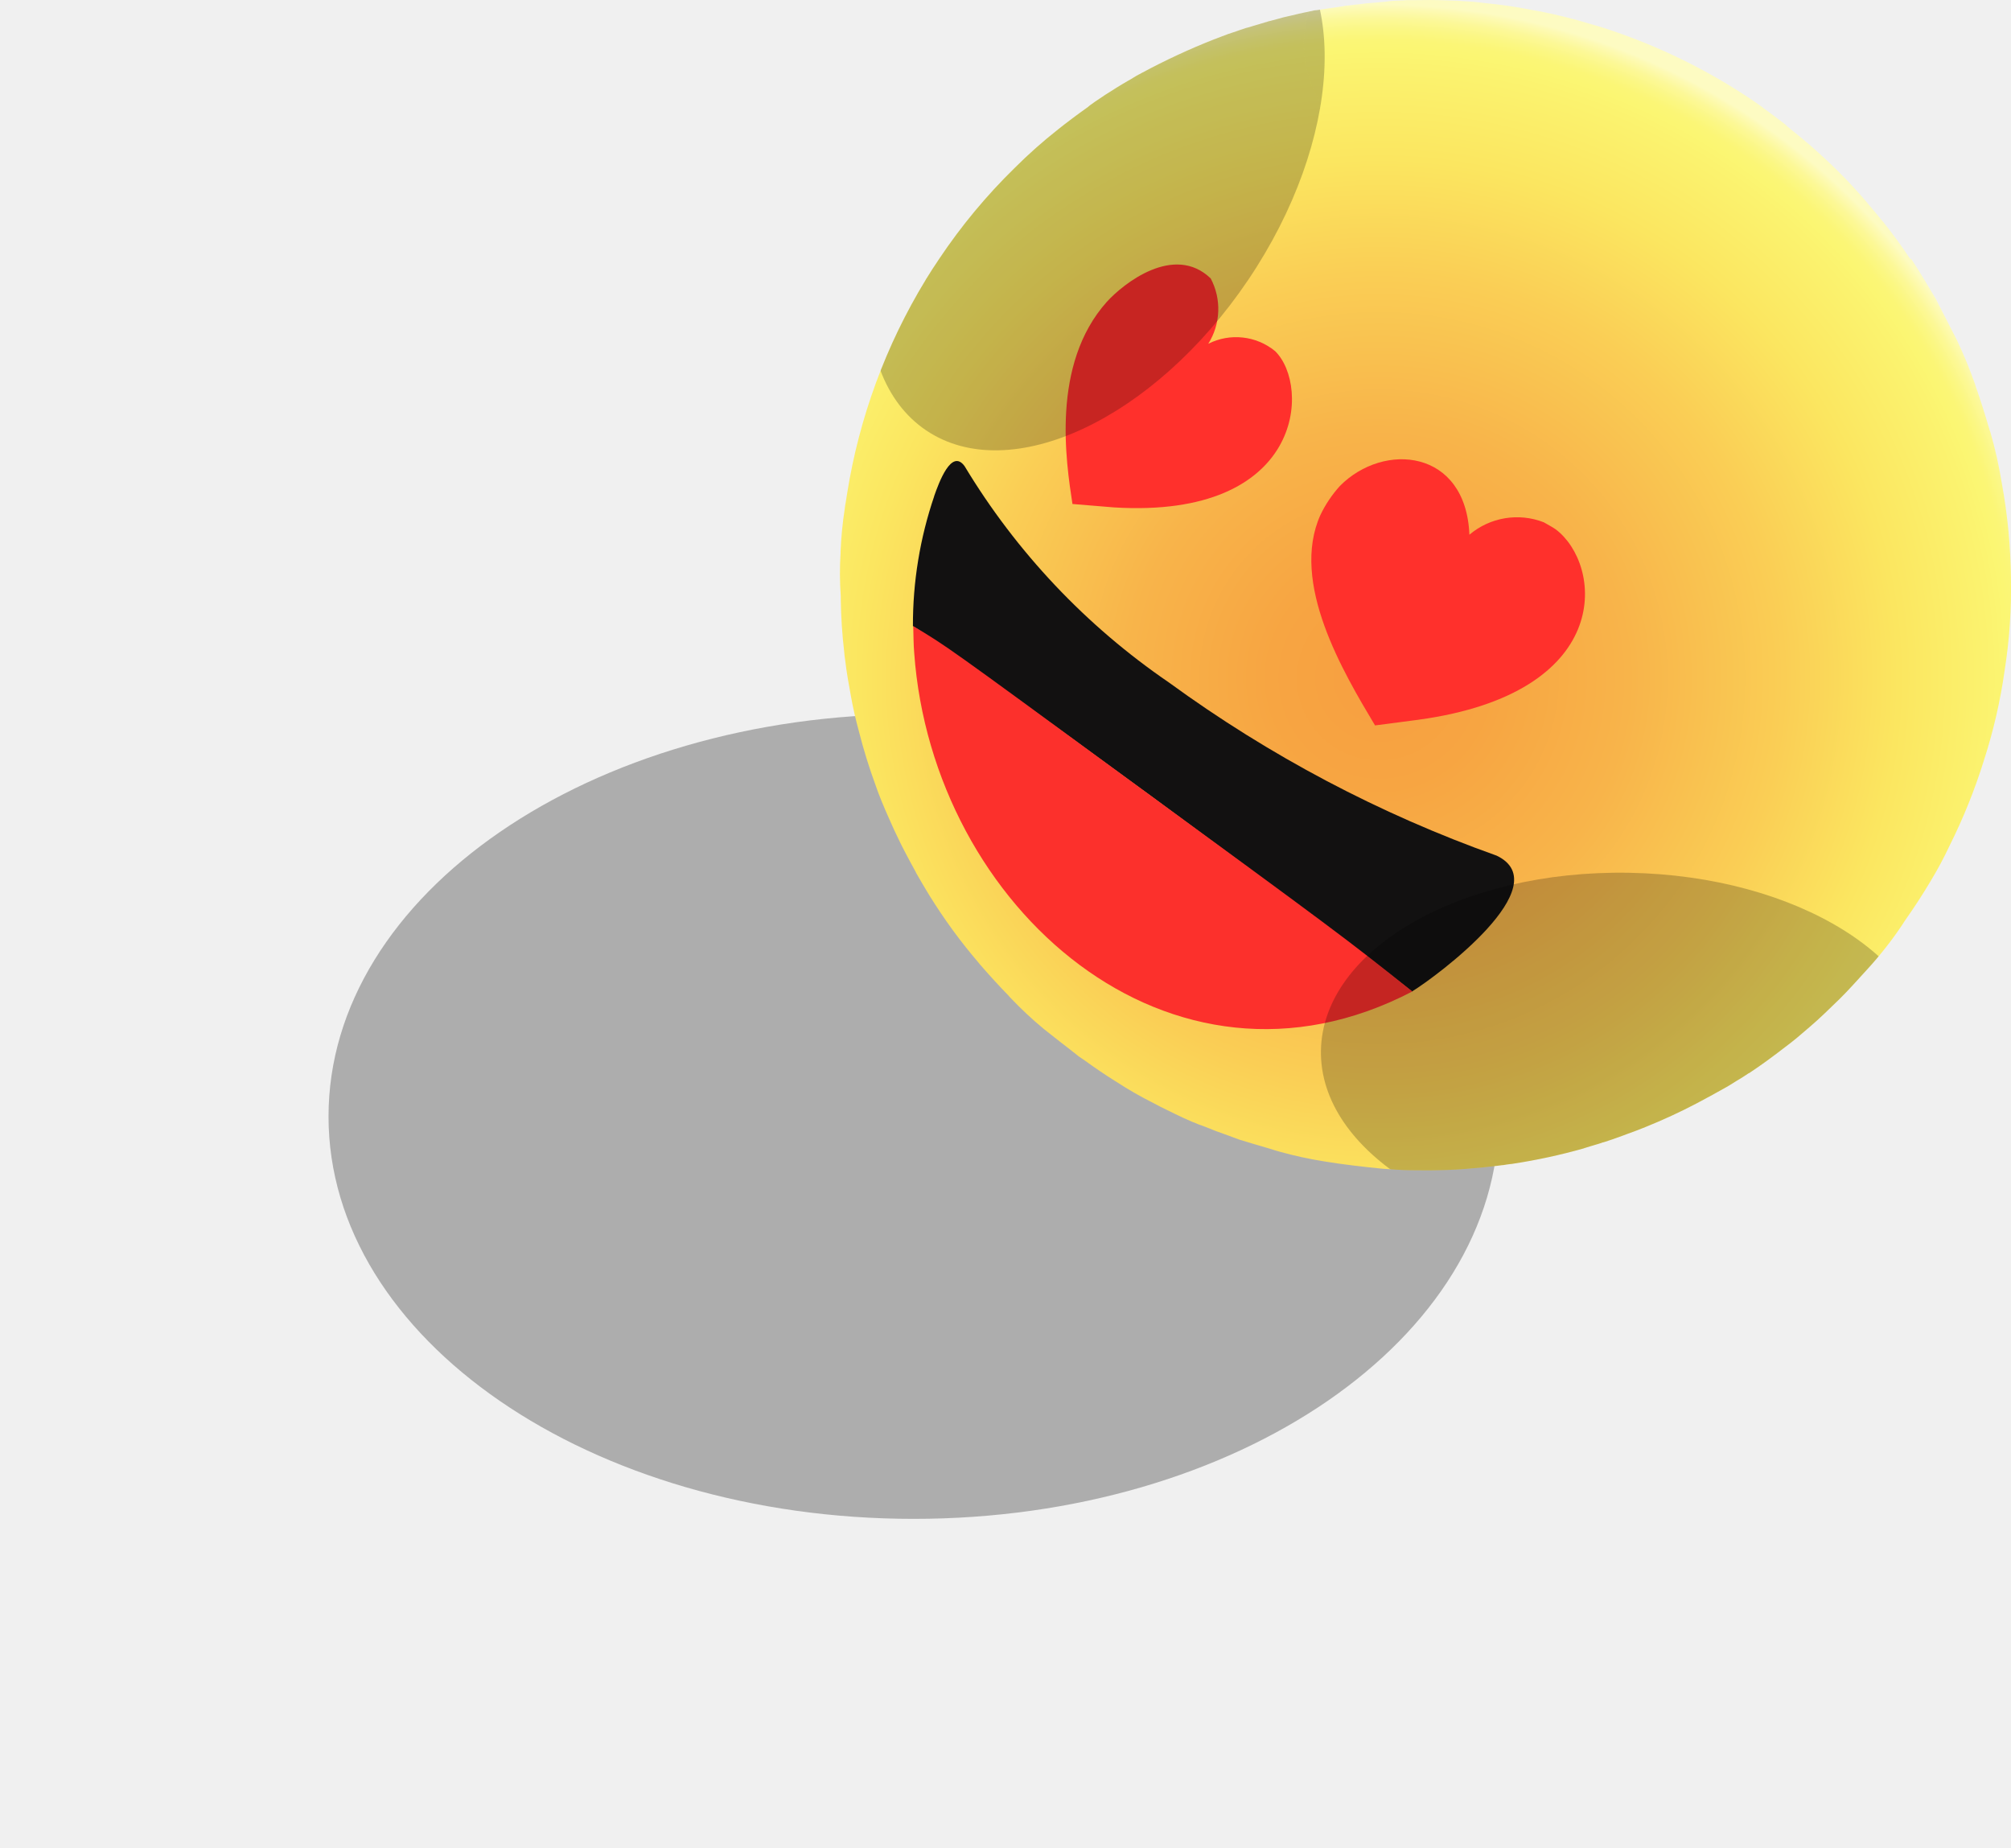
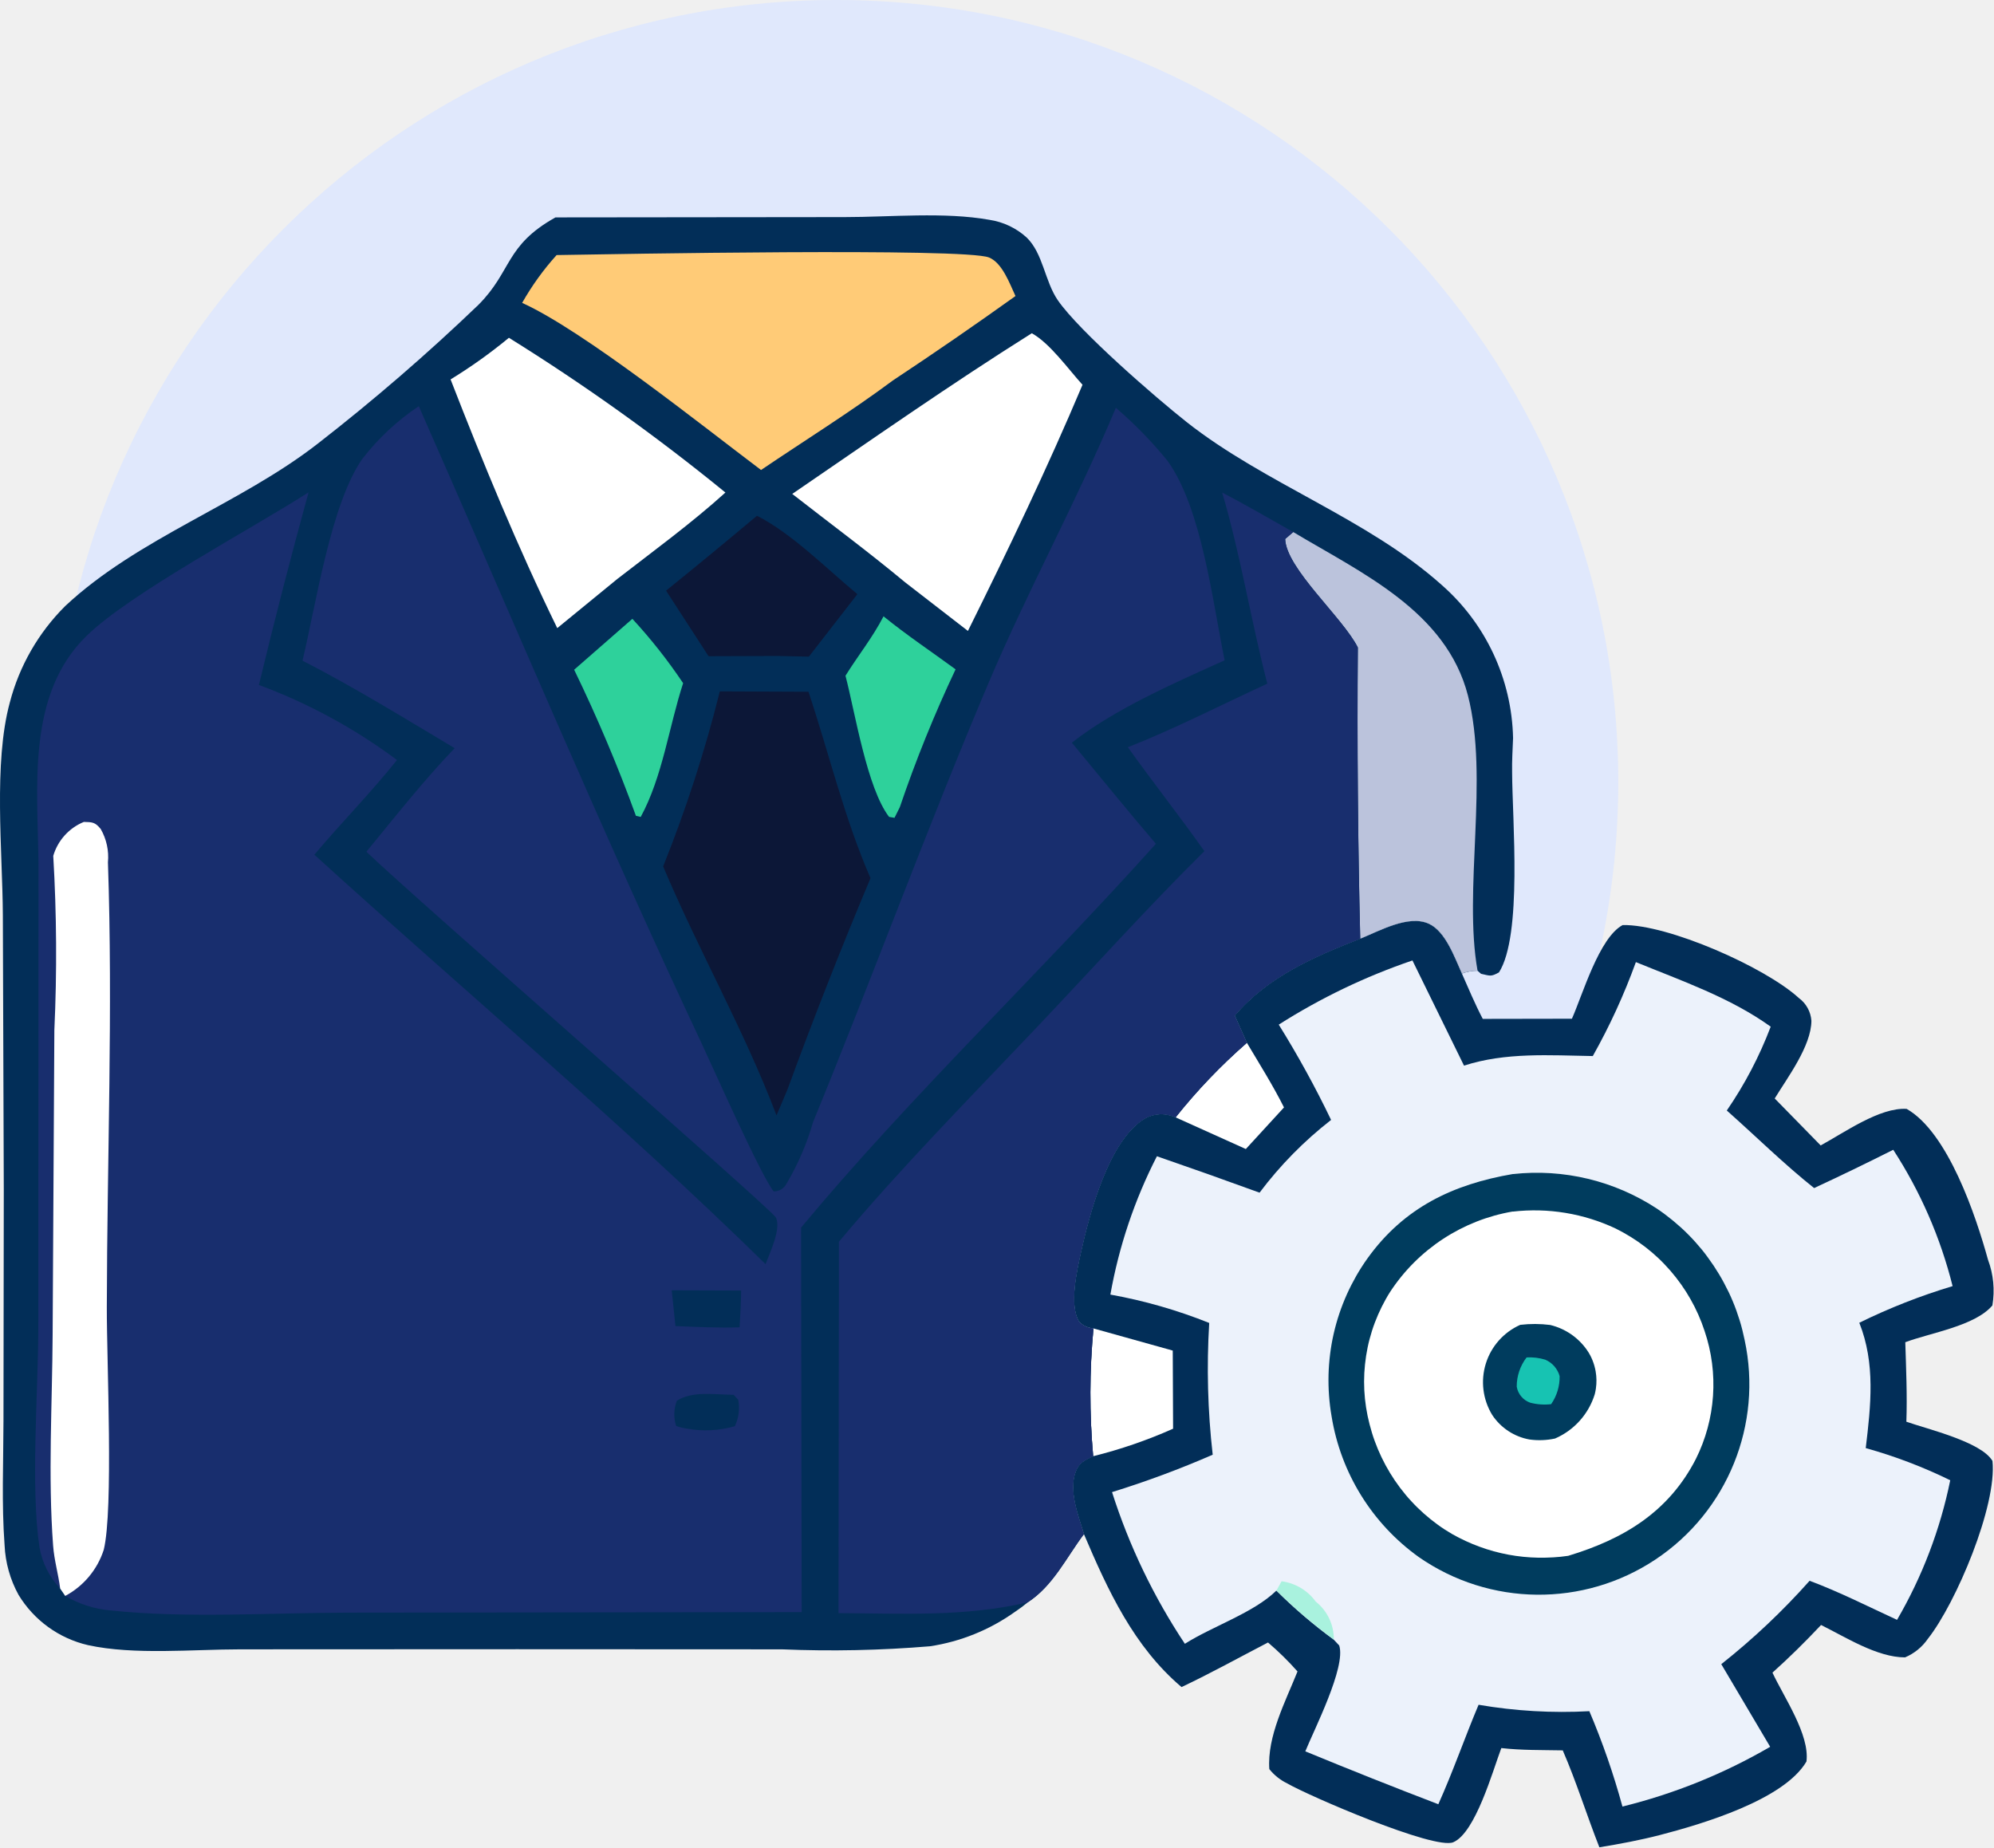
- <svg xmlns="http://www.w3.org/2000/svg" xmlns:xlink="http://www.w3.org/1999/xlink" width="82.478" height="75.758" viewBox="0 0 82.478 75.758">
+ <svg xmlns="http://www.w3.org/2000/svg" width="130.151" height="120.579" viewBox="0 0 130.151 120.579">
  <defs>
-     <radialGradient id="radial-gradient" cx="0.471" cy="0.58" r="0.575" gradientTransform="matrix(-0.999, -0.004, -0.004, 1, 0.933, 0.001)" gradientUnits="objectBoundingBox">
-       <stop offset="0" stop-color="#f79f40" />
-       <stop offset="0.163" stop-color="#f7a542" />
-       <stop offset="0.371" stop-color="#f8b44a" />
-       <stop offset="0.601" stop-color="#face55" />
-       <stop offset="0.771" stop-color="#fbe660" />
-       <stop offset="0.91" stop-color="#fbf36f" />
-       <stop offset="0.932" stop-color="#fbf672" />
-       <stop offset="0.947" stop-color="#fbf676" />
-       <stop offset="0.962" stop-color="#fbf783" />
-       <stop offset="0.978" stop-color="#fcf897" />
-       <stop offset="0.994" stop-color="#fdfab4" />
-       <stop offset="1" stop-color="#fdfbc2" />
-     </radialGradient>
    <clipPath id="clip-path">
-       <path id="Trazado_116496" data-name="Trazado 116496" d="M52.65,29.84v-.06c0-.11-.03-.77-.15-1.75-.01-.09-.02-.17-.03-.26-.02-.12-.04-.25-.06-.38a23.894,23.894,0,0,0-3.15-8.77c0-.01-.01-.01-.01-.02-.17-.29-.35-.57-.54-.85h0a23.353,23.353,0,0,0-3.06-3.74,20.449,20.449,0,0,0-1.77-1.6c-.39-.32-.78-.62-1.19-.91a.265.265,0,0,1-.06-.05l-.05-.04-.21-.15c-.26-.18-.55-.37-.86-.57h0c-.01-.01-.02-.01-.03-.02-.15-.09-.3-.19-.47-.28-.07-.04-.15-.09-.22-.13s-.12-.07-.19-.11a1.092,1.092,0,0,0-.15-.08,25.413,25.413,0,0,0-2.93-1.4c-.26-.11-.47-.18-.58-.23l-.18-.07-.18-.07c-.01,0-.02-.01-.03-.01l-.04-.01-.3-.1-.04-.01c-.01,0-.03-.01-.04-.01l-.2-.07a2.759,2.759,0,0,0-.27-.08l-.23-.07c-.04-.01-.09-.03-.13-.04-.01,0-.03-.01-.04-.01s-.03-.01-.05-.01a.636.636,0,0,1-.07-.02l-.26-.07-.22-.06c-.07-.02-.14-.03-.21-.05h-.01l-.13-.03-.25-.06-.18-.04a2.049,2.049,0,0,0-.24-.05c-.01,0-.03-.01-.04-.01-.06-.01-.12-.03-.18-.04l-.11-.02-.13-.03h-.02l-.04-.01c-.02,0-.05-.01-.07-.01a1.766,1.766,0,0,1-.2-.04.6.6,0,0,0-.12-.02h0a2.068,2.068,0,0,1-.22-.04l-.19-.03c-.03-.01-.07-.01-.11-.02a.985.985,0,0,0-.17-.02,1,1,0,0,0-.16-.02l-.27-.03-.25-.03c-.03,0-.05-.01-.08-.01h-.02a1.641,1.641,0,0,0-.23-.02l-.34-.03c-.08-.01-.16-.01-.23-.02-.09-.01-.17-.01-.26-.02s-.18-.01-.27-.02A.97.97,0,0,1,29.76,7h-.37c-.48-.01-.96-.01-1.45,0-.11,0-.21,0-.31.01s-.22.01-.32.02c-.07,0-.13.01-.19.01-.16.01-.31.02-.46.04-.05,0-.11.01-.16.01-.22.02-.43.04-.64.07-.1.01-.2.02-.3.04h-.01c-.02,0-.04.01-.06.01q-.24.03-.45.06c-.11.02-.23.04-.34.05-.26.04-.47.08-.61.11-.7.14-1.38.3-2.06.5-.41.11-.77.22-1.21.38a24.021,24.021,0,0,0-5.31,2.61h0c-.17.11-.33.22-.49.33a.265.265,0,0,0-.06.05c-.28.2-.56.4-.84.61a.423.423,0,0,1-.07.05l-.02.02-.02.02c-.01.01-.02.02-.03.02s-.02.01-.03.02c-.08.06-.15.12-.23.18-.15.12-.3.24-.44.36-.08.07-.16.13-.24.2-.16.14-.32.27-.46.4l-.02.02-.02.02c-.03.03-.07.06-.1.09-.75.69-1.21,1.19-1.24,1.22-.23.25-.46.51-.69.77-.16.19-.33.38-.5.59-.01.01-.02.03-.04.04l-.03.03c-.34.42-.69.89-1.08,1.46l-.01.01-.01.01c-.01.01-.01.02-.02.02-.18.26-.36.55-.54.86-.16.26-.32.52-.46.75l-.46.88c-.15.29-.29.56-.42.82a16.758,16.758,0,0,0-.76,1.82h0v.01c-.22.6-.42,1.23-.6,1.84l-.01.02a.037.037,0,0,1-.01.03,17.968,17.968,0,0,0-.5,2.13,23.506,23.506,0,0,0-.17,7.66,22.794,22.794,0,0,0,.82,3.68,23.944,23.944,0,0,0,1.38,3.51,15.311,15.311,0,0,0,.75,1.42c.32.56.68,1.11,1.06,1.66.04.07.09.13.13.2a16,16,0,0,0,1.39,1.8c.34.37.78.88,1.14,1.24s.83.82,1.22,1.15h0c.42.37.6.53.99.83q.72.585,1.47,1.08h.01c.16.11.32.22.49.32.19.12.38.24.55.34.09.05.22.13.36.21a.573.573,0,0,1,.07.04c.15.09.33.18.52.29.04.02.09.05.13.07a22.789,22.789,0,0,0,2.12,1c.18.07.42.17.7.28l.24.09.42.15.3.1.11.03c.01,0,.01,0,.02.01l.16.05a2.759,2.759,0,0,0,.27.08l.26.08c.01,0,.02,0,.02.01a22.1,22.1,0,0,0,2.96.66l.09.01c.08.01.17.03.27.04h.03l.23.03.53.06c.24.03.56.05.79.07s.49.03.74.04h.02c.13.01.25.01.37.01.33.01.77,0,1.1.01s.79-.03,1.13-.05c.72-.06,1.68-.17,2.39-.28a18.747,18.747,0,0,0,1.84-.38c.14-.04.28-.08.43-.12.43-.12.87-.25,1.24-.36l.43-.16c.35-.12.69-.25,1.03-.38l.17-.06c.4-.15.89-.38,1.32-.59.19-.09.37-.18.55-.28a15.71,15.71,0,0,0,1.56-.88c.02-.01.03-.02.05-.03.41-.26.82-.52,1.22-.81.09-.06.18-.12.26-.17l.44-.34c.12-.09.23-.18.35-.27l.66-.52a14.289,14.289,0,0,0,1.37-1.26l.03-.03.07-.07c.35-.35.74-.77,1.2-1.29a.138.138,0,0,0,.03-.04h0a20.958,20.958,0,0,0,2.02-2.71c.01-.01.01-.02.02-.03.19-.3.38-.61.57-.95v-.01h0c.08-.14.16-.29.24-.44.11-.2.22-.41.31-.59l.09-.18c.16-.32.31-.65.47-.99.21-.47.41-.94.56-1.36h0c.26-.7.5-1.44.71-2.23.13-.48.25-.96.33-1.41.1-.48.18-.98.25-1.5.02-.12.03-.23.05-.34.08-.69.14-1.41.16-2.14v-.13C52.68,31.04,52.68,30.45,52.65,29.84Z" transform="translate(-4.654 -6.992)" />
-     </clipPath>
-     <linearGradient id="linear-gradient" x1="-0.166" y1="-323.933" x2="-1.166" y2="-323.933" gradientUnits="objectBoundingBox">
-       <stop offset="0" stop-color="#19b79c" />
-       <stop offset="0.405" stop-color="#1dbb9e" />
-       <stop offset="0.825" stop-color="#2ac8a3" />
-       <stop offset="0.997" stop-color="#31cfa6" />
-     </linearGradient>
-     <linearGradient id="linear-gradient-2" x1="-2.106" y1="-363.238" x2="-3.08" y2="-363.238" xlink:href="#linear-gradient" />
-     <clipPath id="clip-path-2">
-       <path id="Trazado_116504" data-name="Trazado 116504" d="M4.652,29.65v-.06a15.757,15.757,0,0,1,.17-1.74,2.335,2.335,0,0,1,.04-.26c.02-.12.04-.25.06-.38a24.088,24.088,0,0,1,3.22-8.75c0-.01.01-.01.01-.02.18-.29.36-.57.55-.85h0a23.39,23.39,0,0,1,3.09-3.72,20.134,20.134,0,0,1,1.78-1.58q.585-.465,1.2-.9a.265.265,0,0,0,.06-.05l.05-.04.21-.15c.26-.18.55-.37.86-.56h0c.01-.01.02-.01.03-.02.15-.09.31-.19.47-.28a2.53,2.53,0,0,0,.22-.13c.06-.04.12-.07.19-.11.05-.03.1-.05.15-.08a27.308,27.308,0,0,1,2.95-1.37c.26-.1.47-.18.58-.22l.18-.06.18-.06c.01,0,.02-.01.03-.01l.05-.02.3-.1.04-.01c.01,0,.03-.01.04-.01l.2-.06c.08-.02.19-.06.27-.08l.23-.07a.647.647,0,0,0,.13-.04c.01,0,.03-.01.04-.01s.03-.01.05-.01a.637.637,0,0,0,.07-.02l.26-.07.22-.06c.07-.02.14-.03.21-.05h.01l.13-.03c.08-.02.18-.04.25-.06l.18-.04c.08-.02.16-.03.24-.05.01,0,.03-.01.04-.01a1.163,1.163,0,0,0,.18-.04l.11-.01.13-.02h.02l.04-.01c.02,0,.05-.01.07-.01l.2-.03c.04-.01.09-.01.13-.02h0l.22-.03.19-.03a.516.516,0,0,0,.11-.02.985.985,0,0,1,.17-.02c.06-.01.11-.01.16-.02l.27-.03.25-.03c.03,0,.05-.01.08-.01h.02c.07-.01.15-.01.23-.02l.34-.03c.08-.01.16-.01.23-.02a1.569,1.569,0,0,1,.24-.03,2.437,2.437,0,0,1,.27-.01.86.86,0,0,1,.16-.01l.15-.01h.24c.49-.01.97-.01,1.45.01.11,0,.21.01.31.01s.22.01.32.02c.07,0,.13.01.19.01.16.01.31.02.46.04.05.01.11.01.16.02.22.02.43.05.64.07.1.01.2.03.3.04h.01c.02,0,.04.01.06.01.16.02.31.05.45.07l.34.06c.26.05.47.09.6.11.69.14,1.38.31,2.06.52.41.11.76.23,1.21.39a24.178,24.178,0,0,1,5.28,2.65h0c.16.11.33.22.49.34a.265.265,0,0,1,.06.05c.28.2.56.41.83.62a.424.424,0,0,0,.07.05l.02.02.02.02.03.03c.01.01.02.01.02.02.08.06.15.12.22.18.15.12.3.24.44.36.08.07.16.14.24.2.16.14.31.28.46.41l.02.02.02.02c.03.03.07.06.1.09.75.69,1.2,1.2,1.23,1.23.23.25.46.51.68.78.16.19.32.38.49.59.01.01.02.03.04.04l.02.03c.33.42.69.89,1.07,1.47l.04.01.01.01c.01.01.01.02.02.02.17.26.36.56.54.86.16.26.31.53.45.75l.45.88c.15.29.29.56.42.82a18.431,18.431,0,0,1,.75,1.83h0v.01c.21.6.41,1.23.59,1.85l.01.02a.037.037,0,0,0,.01.03,17.59,17.59,0,0,1,.48,2.14,22.71,22.71,0,0,1,.37,3.87,21.465,21.465,0,0,1-.26,3.8,21.96,21.96,0,0,1-.85,3.68,23.286,23.286,0,0,1-1.41,3.5,15.244,15.244,0,0,1-.76,1.42c-.33.56-.69,1.11-1.07,1.65-.04.07-.09.13-.13.2a15.2,15.2,0,0,1-1.41,1.79c-.34.37-.79.88-1.15,1.23s-.84.82-1.22,1.14h0c-.43.37-.6.52-1,.82-.49.38-.98.74-1.48,1.07H41.9c-.16.11-.32.21-.49.31-.19.12-.38.24-.55.33-.09.05-.22.12-.36.2a.574.574,0,0,0-.07.04c-.15.08-.33.18-.52.28-.04.02-.09.05-.13.07a23.108,23.108,0,0,1-2.12.98c-.18.07-.42.17-.71.27l-.24.09-.42.15-.3.1-.11.03c-.01,0-.01,0-.02.01l-.16.05c-.08.02-.19.06-.27.08l-.26.08c-.01,0-.02,0-.02.01a23.962,23.962,0,0,1-2.96.64l-.09.01c-.08.01-.17.02-.27.04H31.8l-.23.03-.53.06c-.24.02-.56.05-.79.07s-.49.03-.74.04h-.02c-.13,0-.25.01-.37.01-.33.01-.77,0-1.1,0s-.79-.04-1.13-.06c-.72-.07-1.68-.18-2.39-.3a16.281,16.281,0,0,1-1.84-.4c-.14-.04-.28-.08-.43-.13-.43-.12-.87-.26-1.24-.37l-.43-.16c-.35-.12-.69-.25-1.03-.39l-.17-.06c-.4-.15-.88-.38-1.32-.6-.19-.09-.37-.18-.55-.28a15.612,15.612,0,0,1-1.55-.89.219.219,0,0,0-.05-.03c-.41-.26-.81-.53-1.21-.82-.09-.06-.17-.12-.25-.17L14,49.97c-.12-.09-.23-.18-.35-.27l-.66-.52a15.233,15.233,0,0,1-1.36-1.27l-.03-.03-.06-.07c-.34-.35-.74-.78-1.19-1.3a.138.138,0,0,1-.03-.04h0a21.889,21.889,0,0,1-2-2.73c-.01-.01-.01-.02-.02-.03-.18-.3-.37-.61-.56-.95v-.01h0c-.08-.14-.16-.29-.24-.44-.11-.21-.22-.41-.31-.59l-.09-.18c-.16-.32-.31-.65-.46-.99-.21-.47-.41-.95-.55-1.36h0a22.441,22.441,0,0,1-.69-2.23c-.13-.48-.24-.96-.32-1.41-.09-.49-.18-.98-.24-1.5-.02-.12-.03-.23-.04-.34a21.166,21.166,0,0,1-.14-2.14v-.13A13.347,13.347,0,0,1,4.652,29.65Z" transform="translate(-4.627 -6.983)" fill="url(#radial-gradient)" />
+       <rect id="Rectángulo_461360" data-name="Rectángulo 461360" width="130.151" height="106.523" fill="none" />
    </clipPath>
  </defs>
-   <g id="Grupo_157926" data-name="Grupo 157926" transform="translate(13.474)">
-     <ellipse id="Elipse_4737" data-name="Elipse 4737" cx="24" cy="16.5" rx="24" ry="16.5" transform="translate(0 29.284)" fill="#0b0b0b" opacity="0.292" style="mix-blend-mode: multiply;isolation: isolate" />
-     <path id="Trazado_116493" data-name="Trazado 116493" d="M4.652,29.65v-.06a15.757,15.757,0,0,1,.17-1.74,2.335,2.335,0,0,1,.04-.26c.02-.12.04-.25.06-.38a24.088,24.088,0,0,1,3.22-8.75c0-.01.01-.01.01-.02.18-.29.36-.57.55-.85h0a23.39,23.39,0,0,1,3.09-3.72,20.134,20.134,0,0,1,1.78-1.58q.585-.465,1.2-.9a.265.265,0,0,0,.06-.05l.05-.04.21-.15c.26-.18.55-.37.86-.56h0c.01-.01.02-.01.03-.02.15-.09.31-.19.47-.28a2.53,2.53,0,0,0,.22-.13c.06-.04.12-.07.19-.11.05-.03.1-.05.15-.08a27.308,27.308,0,0,1,2.95-1.37c.26-.1.47-.18.58-.22l.18-.06.18-.06c.01,0,.02-.01.03-.01l.05-.02.3-.1.04-.01c.01,0,.03-.01.04-.01l.2-.06c.08-.02.19-.06.27-.08l.23-.07a.647.647,0,0,0,.13-.04c.01,0,.03-.01.04-.01s.03-.01.05-.01a.637.637,0,0,0,.07-.02l.26-.07.22-.06c.07-.02.14-.03.21-.05h.01l.13-.03c.08-.02.18-.04.25-.06l.18-.04c.08-.02.16-.03.24-.05.01,0,.03-.01.04-.01a1.163,1.163,0,0,0,.18-.04l.11-.01.13-.02h.02l.04-.01c.02,0,.05-.01.07-.01l.2-.03c.04-.01.09-.01.13-.02h0l.22-.03.19-.03a.516.516,0,0,0,.11-.02.985.985,0,0,1,.17-.02c.06-.01.11-.01.16-.02l.27-.03.25-.03c.03,0,.05-.01.08-.01h.02c.07-.01.15-.01.23-.02l.34-.03c.08-.01.16-.01.23-.02a1.569,1.569,0,0,1,.24-.03,2.437,2.437,0,0,1,.27-.01.86.86,0,0,1,.16-.01l.15-.01h.24c.49-.01.97-.01,1.45.01.11,0,.21.01.31.01s.22.01.32.02c.07,0,.13.01.19.01.16.01.31.02.46.04.05.01.11.01.16.02.22.02.43.05.64.07.1.01.2.03.3.04h.01c.02,0,.04.01.06.01.16.02.31.05.45.07l.34.06c.26.05.47.09.6.11.69.14,1.38.31,2.06.52.41.11.76.23,1.21.39a24.178,24.178,0,0,1,5.28,2.65h0c.16.11.33.22.49.34a.265.265,0,0,1,.06.05c.28.2.56.41.83.62a.424.424,0,0,0,.07.05l.02.02.02.02.03.03c.01.01.02.01.02.02.08.06.15.12.22.18.15.12.3.24.44.36.08.07.16.14.24.2.16.14.31.28.46.41l.02.02.02.02c.03.03.07.06.1.09.75.69,1.2,1.2,1.23,1.23.23.25.46.51.68.78.16.19.32.38.49.59.01.01.02.03.04.04l.02.03c.33.42.69.89,1.07,1.47l.04.01.01.01c.01.01.01.02.02.02.17.26.36.56.54.86.16.26.31.53.45.75l.45.88c.15.29.29.56.42.82a18.431,18.431,0,0,1,.75,1.83h0v.01c.21.6.41,1.23.59,1.85l.01.02a.037.037,0,0,0,.01.03,17.59,17.59,0,0,1,.48,2.14,22.71,22.71,0,0,1,.37,3.87,21.465,21.465,0,0,1-.26,3.8,21.96,21.96,0,0,1-.85,3.68,23.286,23.286,0,0,1-1.41,3.5,15.244,15.244,0,0,1-.76,1.42c-.33.56-.69,1.11-1.07,1.65-.04.07-.09.13-.13.2a15.2,15.2,0,0,1-1.41,1.79c-.34.37-.79.88-1.15,1.23s-.84.82-1.22,1.14h0c-.43.37-.6.52-1,.82-.49.38-.98.74-1.48,1.07H41.9c-.16.11-.32.21-.49.31-.19.12-.38.24-.55.33-.09.05-.22.12-.36.2a.574.574,0,0,0-.07.04c-.15.08-.33.18-.52.28-.04.02-.09.05-.13.07a23.108,23.108,0,0,1-2.12.98c-.18.07-.42.17-.71.27l-.24.09-.42.15-.3.1-.11.03c-.01,0-.01,0-.02.01l-.16.05c-.08.02-.19.06-.27.08l-.26.08c-.01,0-.02,0-.02.01a23.962,23.962,0,0,1-2.96.64l-.09.01c-.08.01-.17.02-.27.04H31.8l-.23.03-.53.06c-.24.02-.56.05-.79.07s-.49.03-.74.04h-.02c-.13,0-.25.01-.37.01-.33.01-.77,0-1.1,0s-.79-.04-1.13-.06c-.72-.07-1.68-.18-2.39-.3a16.281,16.281,0,0,1-1.84-.4c-.14-.04-.28-.08-.43-.13-.43-.12-.87-.26-1.24-.37l-.43-.16c-.35-.12-.69-.25-1.03-.39l-.17-.06c-.4-.15-.88-.38-1.32-.6-.19-.09-.37-.18-.55-.28a15.612,15.612,0,0,1-1.55-.89.219.219,0,0,0-.05-.03c-.41-.26-.81-.53-1.21-.82-.09-.06-.17-.12-.25-.17L14,49.97c-.12-.09-.23-.18-.35-.27l-.66-.52a15.233,15.233,0,0,1-1.36-1.27l-.03-.03-.06-.07c-.34-.35-.74-.78-1.19-1.3a.138.138,0,0,1-.03-.04h0a21.889,21.889,0,0,1-2-2.73c-.01-.01-.01-.02-.02-.03-.18-.3-.37-.61-.56-.95v-.01h0c-.08-.14-.16-.29-.24-.44-.11-.21-.22-.41-.31-.59l-.09-.18c-.16-.32-.31-.65-.46-.99-.21-.47-.41-.95-.55-1.36h0a22.441,22.441,0,0,1-.69-2.23c-.13-.48-.24-.96-.32-1.41-.09-.49-.18-.98-.24-1.5-.02-.12-.03-.23-.04-.34a21.166,21.166,0,0,1-.14-2.14v-.13A13.347,13.347,0,0,1,4.652,29.65Z" transform="translate(16.349 -6.983)" fill="url(#radial-gradient)" />
-     <g id="Grupo_86225" data-name="Grupo 86225" transform="translate(20.955 0.009)" clip-path="url(#clip-path)">
-       <path id="Trazado_116494" data-name="Trazado 116494" d="M50.67,21.64a4.37,4.37,0,0,1,.18-.46C50.8,21.33,50.74,21.48,50.67,21.64Z" transform="translate(-48.844 -6.992)" fill="url(#linear-gradient)" />
-       <path id="Trazado_116495" data-name="Trazado 116495" d="M4.7,34.92c.03-.14.05-.28.08-.41C4.75,34.65,4.73,34.79,4.7,34.92Z" transform="translate(43.196 -6.992)" fill="url(#linear-gradient-2)" />
-     </g>
-     <path id="Trazado_116497" data-name="Trazado 116497" d="M25.873,27.33A16.375,16.375,0,0,0,25,32.66c2.26,1.39,16.97,12.2,20.47,14.98,1.03-.63,6.02-4.35,3.47-5.57a52.925,52.925,0,0,1-13.44-7.1,28.664,28.664,0,0,1-8.38-8.87c-.54-.75-1.06.69-1.25,1.23" transform="translate(-1.032 -6.983)" fill="#121111" />
-     <path id="Trazado_116499" data-name="Trazado 116499" d="M29.22,33.76c.75,10.43,10.52,19.05,20.43,13.88-2.65-2.12-3.33-2.62-11.66-8.71-7.45-5.46-7.45-5.46-8.81-6.27.01.33.01.77.04,1.1" transform="translate(-5.199 -6.983)" fill="#fc302c" />
-     <g id="Grupo_86231" data-name="Grupo 86231" transform="translate(40.307 18.833)">
-       <path id="Trazado_116501" data-name="Trazado 116501" d="M22.473,28.1c-1.25,2.78.93,6.44,2.24,8.63.65-.09,1.52-.19,2.17-.29,7.67-1.22,7.14-6.32,5.24-7.75-.14-.1-.34-.2-.49-.29a3.024,3.024,0,0,0-3.05.51c-.14-3.51-3.51-3.82-5.31-2a4.969,4.969,0,0,0-.8,1.19" transform="translate(-22.099 -25.816)" fill="#ff302c" />
-     </g>
-     <g id="Grupo_86232" data-name="Grupo 86232" transform="translate(30.232 10.846)">
-       <path id="Trazado_116503" data-name="Trazado 116503" d="M35.806,19.36c-2.3,2.57-1.67,6.58-1.41,8.29.51.04,1.19.1,1.7.14,7.78.48,8.08-4.98,6.61-6.41a2.529,2.529,0,0,0-2.74-.3,2.679,2.679,0,0,0,.1-2.68c-1.5-1.44-3.58.21-4.26.96" transform="translate(-34.117 -17.829)" fill="#ff302c" />
-     </g>
-     <g id="Enmascarar_grupo_59" data-name="Enmascarar grupo 59" transform="translate(20.976 0)" clip-path="url(#clip-path-2)">
-       <g id="Grupo_86233" data-name="Grupo 86233" transform="translate(-2.683 -7.272)" opacity="0.561" style="mix-blend-mode: multiply;isolation: isolate">
-         <g id="Grupo_86230" data-name="Grupo 86230" transform="translate(0)">
-           <ellipse id="Elipse_4734" data-name="Elipse 4734" cx="12.5" cy="7.5" rx="12.5" ry="7.5" transform="translate(21.707 1.557)" fill="#fff" opacity="0.743" />
-           <ellipse id="Elipse_4735" data-name="Elipse 4735" cx="12.5" cy="7.5" rx="12.5" ry="7.5" transform="translate(26.415 8.388) rotate(124)" opacity="0.387" />
-           <ellipse id="Elipse_4736" data-name="Elipse 4736" cx="12.5" cy="7.5" rx="12.5" ry="7.5" transform="matrix(-1, -0.017, 0.017, -1, 47.282, 58.274)" opacity="0.387" />
+   <g id="Grupo_1194927" data-name="Grupo 1194927" transform="translate(13566.482 11970.289)">
+     <g id="Grupo_1194434" data-name="Grupo 1194434" transform="translate(-14495.906 -12349.789)">
+       <path id="Trazado_1013556" data-name="Trazado 1013556" d="M472.11,220.782a51.043,51.043,0,1,0,51.043-51.043,51.043,51.043,0,0,0-51.043,51.043" transform="translate(460.854 209.761)" fill="#e0e8fc" />
+       <g id="Grupo_1194413" data-name="Grupo 1194413" transform="translate(13599.424 12354.557)">
+         <g id="Grupo_1194412" data-name="Grupo 1194412" transform="translate(-12670 -11961)">
+           <g id="Grupo_1194411" data-name="Grupo 1194411" clip-path="url(#clip-path)">
+             <path id="Trazado_1013312" data-name="Trazado 1013312" d="M174.8,103.774c1.259-.5,3.167-1.6,4.5-.967,1.081.509,1.671,2.214,2.138,3.239.44.992.858,2,1.364,2.962l5.819-.01c.705-1.581,1.775-5.287,3.311-6.113,2.929-.064,9.292,2.738,11.5,4.761a2.018,2.018,0,0,1,.821,1.485c-.009,1.648-1.561,3.706-2.395,5.073l3,3.065c1.536-.834,3.862-2.5,5.613-2.385,2.7,1.537,4.522,6.99,5.309,9.848a5.772,5.772,0,0,1,.285,2.982c-1.144,1.348-4.039,1.781-5.684,2.4.053,1.728.13,3.46.07,5.189,1.4.492,4.879,1.307,5.62,2.559.306,2.912-2.369,9.271-4.218,11.612a3.425,3.425,0,0,1-1.488,1.211c-1.82,0-3.865-1.313-5.482-2.114-1.023,1.086-2.061,2.114-3.172,3.11.742,1.6,2.44,4.041,2.219,5.8-1.472,2.518-6.87,4.1-9.566,4.8-1.306.337-2.621.583-3.951.8-.821-2.085-1.5-4.277-2.39-6.326-1.333-.026-2.685,0-4.01-.151-.555,1.476-1.688,5.528-3.135,6.147-1.219.522-9.434-3.025-10.836-3.838a3.4,3.4,0,0,1-1.172-.935c-.15-2.138,1.06-4.422,1.84-6.374a19.05,19.05,0,0,0-1.925-1.891c-1.874.973-3.736,2.007-5.644,2.91-3.116-2.642-4.8-6.294-6.374-9.989-.374-1.213-1-2.812-.544-4.06.219-.6.608-.77,1.148-1.024a45.712,45.712,0,0,1,.018-8.339,1.437,1.437,0,0,1-.931-.428c-.673-1.075-.15-3.335.114-4.536.552-2.509,1.83-7.371,4.189-8.746a2.18,2.18,0,0,1,1.986-.065,37.334,37.334,0,0,1,4.655-4.869l-.79-1.775c2.155-2.539,5.163-3.837,8.19-5.021" transform="translate(-86.02 -56.56)" fill="#022e58" />
+             <path id="Trazado_1013313" data-name="Trazado 1013313" d="M170.953,125.2a37.335,37.335,0,0,1,4.655-4.869c.827,1.392,1.7,2.776,2.425,4.223l-2.491,2.715Z" transform="translate(-94.225 -66.326)" fill="#fff" />
+             <path id="Trazado_1013314" data-name="Trazado 1013314" d="M158.761,161.874l5.178,1.446.022,5.1a31.411,31.411,0,0,1-5.217,1.795,45.713,45.713,0,0,1,.018-8.339" transform="translate(-87.392 -89.221)" fill="#fff" />
+             <path id="Trazado_1013315" data-name="Trazado 1013315" d="M181.2,108.351l3.368,6.869c2.71-.879,5.592-.673,8.406-.625a40.874,40.874,0,0,0,2.812-6.132c3,1.228,6.152,2.312,8.8,4.214a25.8,25.8,0,0,1-2.866,5.473c1.886,1.671,3.735,3.5,5.7,5.062q2.6-1.207,5.165-2.5a29.446,29.446,0,0,1,3.874,8.9,39.616,39.616,0,0,0-6.09,2.391c1.06,2.659.755,5.4.42,8.181a32.133,32.133,0,0,1,5.516,2.1,30.009,30.009,0,0,1-3.472,9.111c-1.883-.868-3.766-1.825-5.708-2.55a45.321,45.321,0,0,1-5.765,5.443l3.192,5.394a36.538,36.538,0,0,1-9.643,3.9,48.672,48.672,0,0,0-2.16-6.225,32.355,32.355,0,0,1-7.23-.419c-.905,2.145-1.673,4.374-2.627,6.493q-4.363-1.67-8.682-3.453c.553-1.373,2.671-5.508,2.212-6.909l-.358-.382a32.829,32.829,0,0,1-3.745-3.2c-1.47,1.447-4.175,2.328-5.971,3.471a39.576,39.576,0,0,1-4.754-9.9,63.407,63.407,0,0,0,6.571-2.442,49.442,49.442,0,0,1-.228-8.6,33.042,33.042,0,0,0-6.451-1.852,32.075,32.075,0,0,1,3.037-9.029q3.361,1.16,6.7,2.377a25.159,25.159,0,0,1,4.669-4.748,65.339,65.339,0,0,0-3.416-6.221,40.7,40.7,0,0,1,8.717-4.185" transform="translate(-89.01 -59.72)" fill="#ecf2fb" />
+             <path id="Trazado_1013316" data-name="Trazado 1013316" d="M185.629,199.253l.335-.607a3.273,3.273,0,0,1,2.23,1.328,3.109,3.109,0,0,1,1.18,2.477,32.826,32.826,0,0,1-3.745-3.2" transform="translate(-102.314 -109.489)" fill="#a9f2de" />
+             <path id="Trazado_1013317" data-name="Trazado 1013317" d="M205.239,139.346a14.276,14.276,0,0,1,9.407,2.264q.273.185.537.383t.518.408q.254.211.5.433t.476.456q.232.234.453.479t.43.5q.209.255.4.521t.379.54q.182.275.352.557t.325.574q.156.291.3.589t.268.6q.127.3.239.615t.209.626q.1.316.178.635t.147.643a13.735,13.735,0,0,1-21.272,14.172,14.061,14.061,0,0,1-5.687-9.185q-.059-.335-.1-.672t-.066-.676q-.025-.339-.033-.678t0-.679q.009-.34.035-.678t.068-.676q.042-.337.1-.671t.135-.666q.075-.331.167-.658t.2-.649q.108-.322.232-.638t.263-.626q.139-.31.294-.612t.324-.6q.169-.294.353-.58t.382-.562c2.373-3.3,5.568-4.823,9.487-5.493" transform="translate(-106.484 -76.768)" fill="#003c5e" />
+             <path id="Trazado_1013318" data-name="Trazado 1013318" d="M208.092,144.812a12.414,12.414,0,0,1,6.724,1.111q.254.126.5.264t.489.288q.241.15.474.312t.458.335q.225.173.441.358t.422.379q.207.195.4.4t.382.419q.186.215.361.438t.339.456q.164.232.316.471t.292.487q.14.247.268.5t.242.513q.115.259.217.525t.19.535a10.888,10.888,0,0,1-.571,8.36c-1.78,3.47-4.732,5.23-8.33,6.317q-.485.072-.973.1t-.979.022q-.489-.009-.978-.058t-.969-.139q-.482-.09-.955-.219t-.933-.3q-.461-.168-.905-.373t-.872-.447q-.248-.145-.49-.3t-.474-.327q-.234-.17-.458-.35t-.44-.372q-.215-.192-.421-.394t-.4-.414q-.2-.212-.38-.433t-.358-.452q-.173-.23-.335-.469t-.311-.485q-.149-.246-.287-.5t-.262-.513q-.125-.26-.237-.526t-.21-.536q-.1-.271-.183-.547t-.156-.555q-.071-.273-.128-.548t-.1-.553q-.043-.278-.072-.558t-.043-.561q-.014-.281-.014-.563t.015-.562q.015-.281.044-.561t.072-.558q.044-.278.1-.553t.129-.548q.072-.272.157-.54t.185-.532q.1-.263.212-.521t.238-.51q.126-.252.264-.5t.289-.482a11.986,11.986,0,0,1,8-5.238" transform="translate(-109.347 -79.784)" fill="#fff" />
+             <path id="Trazado_1013319" data-name="Trazado 1013319" d="M218.117,161.281a8.021,8.021,0,0,1,1.949.008,4.083,4.083,0,0,1,2.4,1.631,3.7,3.7,0,0,1,.2.323,3.552,3.552,0,0,1,.161.342,3.734,3.734,0,0,1,.123.357,3.684,3.684,0,0,1,.085.368,3.56,3.56,0,0,1,.017,1.13,3.729,3.729,0,0,1-.074.371,4.643,4.643,0,0,1-2.594,2.891,4.8,4.8,0,0,1-1.665.063,3.7,3.7,0,0,1-2.433-1.6,4.1,4.1,0,0,1,1.83-5.885" transform="translate(-118.886 -88.862)" fill="#003c5e" />
+             <path id="Trazado_1013320" data-name="Trazado 1013320" d="M221.2,166.092a3.513,3.513,0,0,1,1.22.148,1.651,1.651,0,0,1,.934,1.067,3.09,3.09,0,0,1-.554,1.836,3.655,3.655,0,0,1-1.377-.1,1.346,1.346,0,0,1-.868-1.041,3.107,3.107,0,0,1,.645-1.911" transform="translate(-121.556 -91.546)" fill="#17c3b2" />
+             <path id="Trazado_1013321" data-name="Trazado 1013321" d="M36.256.134,55.122.114c3,0,6.521-.348,9.462.178a4.641,4.641,0,0,1,2.425,1.152c1.08,1.045,1.18,2.854,2.038,4.1,1.414,2.047,6.437,6.393,8.413,7.953,5.095,4.018,11.782,6.288,16.621,10.61A13.678,13.678,0,0,1,98.76,34.117c-.029.747-.077,1.5-.062,2.245.009,3.081.681,10.625-.857,13.052-.535.294-.564.225-1.171.092l-.227-.2a2.911,2.911,0,0,0-1.02.183c-.466-1.025-1.057-2.73-2.138-3.239-1.336-.63-3.244.465-4.5.967-3.026,1.184-6.034,2.482-8.19,5.021l.79,1.775a37.334,37.334,0,0,0-4.655,4.869,2.18,2.18,0,0,0-1.986.065c-2.359,1.375-3.636,6.237-4.189,8.746-.264,1.2-.788,3.46-.114,4.536a1.436,1.436,0,0,0,.931.428,45.712,45.712,0,0,0-.018,8.339c-.539.254-.929.422-1.148,1.024-.452,1.248.17,2.847.544,4.06-1.153,1.537-2.011,3.373-3.666,4.452a10.226,10.226,0,0,1-.851.632A12.849,12.849,0,0,1,60.7,93.4a77.546,77.546,0,0,1-9.661.2l-17.271-.008L15.692,93.6c-3.1,0-6.935.383-9.945-.274a7.2,7.2,0,0,1-4.538-3.284A7.407,7.407,0,0,1,.3,86.81c-.2-2.679-.077-5.437-.073-8.125l.02-15.059L.186,45.679C.165,41.5-.437,35.755.64,31.8a13.771,13.771,0,0,1,3.618-6.3C9,21.064,15.669,18.856,20.752,14.893A133.383,133.383,0,0,0,31.223,5.845c2.21-2.214,1.729-3.868,5.033-5.711" transform="translate(0 0)" fill="#022e58" />
+             <path id="Trazado_1013322" data-name="Trazado 1013322" d="M87.3,58.678a34.343,34.343,0,0,1,3.313,4.2c-.924,2.832-1.342,6.11-2.768,8.73l-.314-.073A100.129,100.129,0,0,0,83.5,62Z" transform="translate(-46.024 -32.342)" fill="#2ed19b" />
+             <path id="Trazado_1013323" data-name="Trazado 1013323" d="M125.447,58.32c1.5,1.22,3.143,2.316,4.7,3.458a85.024,85.024,0,0,0-3.638,8.992l-.349.7-.355-.062c-1.442-1.89-2.213-6.792-2.844-9.212.818-1.319,1.766-2.485,2.482-3.878" transform="translate(-67.775 -32.145)" fill="#2ed19b" />
+             <path id="Trazado_1013324" data-name="Trazado 1013324" d="M102.8,43.69c2.271,1.149,4.584,3.486,6.553,5.117l-3.166,4.078-2.017-.044-4.531.015-2.773-4.278q2.99-2.416,5.935-4.889" transform="translate(-53.391 -24.081)" fill="#0c1737" />
+             <path id="Trazado_1013325" data-name="Trazado 1013325" d="M69.336,17.806a135.591,135.591,0,0,1,14.131,10.1c-2.223,2.012-4.681,3.8-7.051,5.638l-3.925,3.212c-2.57-5.258-4.841-10.778-6.963-16.233a33.238,33.238,0,0,0,3.807-2.717" transform="translate(-36.118 -9.814)" fill="#fff" />
+             <path id="Trazado_1013326" data-name="Trazado 1013326" d="M187.422,46.055c4.468,2.679,9.991,5.167,11.406,10.682,1.381,5.38-.316,12.7.626,17.951a2.911,2.911,0,0,0-1.02.183c-.466-1.025-1.057-2.73-2.138-3.239-1.336-.63-3.244.465-4.5.967q-.232-9.5-.157-19.008c-.972-1.947-4.671-5.138-4.743-7.081Z" transform="translate(-103.011 -25.384)" fill="#bbc3dc" />
+             <path id="Trazado_1013327" data-name="Trazado 1013327" d="M130.84,17.142c1.177.641,2.39,2.35,3.314,3.365-2.307,5.464-4.844,10.755-7.479,16.067l-4.1-3.173c-2.391-1.99-4.914-3.854-7.367-5.77,5.179-3.541,10.326-7.15,15.637-10.489" transform="translate(-63.497 -9.448)" fill="#fff" />
+             <path id="Trazado_1013328" data-name="Trazado 1013328" d="M100.147,69.228l5.783.025c1.355,4.063,2.333,8.228,4.049,12.168q-2.872,6.831-5.419,13.791l-.716,1.693c-2.091-5.521-5.1-10.793-7.4-16.252a87.646,87.646,0,0,0,3.7-11.424" transform="translate(-53.16 -38.157)" fill="#0c1737" />
+             <path id="Trazado_1013329" data-name="Trazado 1013329" d="M78.18,5.538c3.687-.061,26.646-.485,28.225.159.873.356,1.352,1.718,1.726,2.516q-3.954,2.83-8.008,5.514c-2.766,2.057-5.745,3.908-8.6,5.84-3.85-2.9-11.563-9.078-15.593-10.908A17.528,17.528,0,0,1,78.18,5.538" transform="translate(-41.849 -2.946)" fill="#ffcb77" />
+             <path id="Trazado_1013330" data-name="Trazado 1013330" d="M146.995,40.329c1.565.808,3.092,1.71,4.629,2.57l-.528.455c.072,1.943,3.771,5.134,4.743,7.081q-.076,9.505.157,19.008c-3.026,1.184-6.034,2.482-8.19,5.021l.79,1.775a37.333,37.333,0,0,0-4.655,4.869,2.18,2.18,0,0,0-1.986.065c-2.359,1.375-3.636,6.237-4.189,8.746-.264,1.2-.788,3.46-.114,4.536a1.436,1.436,0,0,0,.931.428,45.712,45.712,0,0,0-.018,8.339c-.539.254-.929.422-1.148,1.024-.452,1.248.17,2.847.544,4.06-1.153,1.537-2.011,3.373-3.666,4.452-4.068.96-8.2.728-12.351.706l.025-24.239c4.058-4.842,8.509-9.352,12.855-13.932,3.663-3.86,7.22-7.821,11-11.565-1.618-2.293-3.364-4.495-4.992-6.783,3.077-1.211,6.094-2.767,9.1-4.149-1.071-4.135-1.737-8.364-2.943-12.466" transform="translate(-67.213 -22.228)" fill="#182e6e" />
+             <path id="Trazado_1013331" data-name="Trazado 1013331" d="M30.145,27.742c6.126,13.9,12,27.858,18.467,41.607.824,1.751,3.87,8.638,4.7,9.653a.93.93,0,0,0,.834-.5,17.29,17.29,0,0,0,1.737-4.03c3.9-9.5,7.431-19.176,11.441-28.632,2.581-6.087,5.771-11.9,8.322-17.988a26.849,26.849,0,0,1,3.387,3.482c2.231,3.122,2.933,9.216,3.712,13-3.273,1.479-7.149,3.164-9.972,5.377,1.827,2.2,3.627,4.429,5.486,6.6C70.752,64.686,62.236,72.78,55.1,81.362l.039,25.1-29.652.034c-5.057.009-10.431.382-15.456-.144a6.978,6.978,0,0,1-2.963-.949l-.329-.481a5.252,5.252,0,0,1-1.347-2.67C4.8,98.308,5.3,92.2,5.312,88.025l.013-30.349c-.044-5.013-.813-11.085,3.14-14.939,2.86-2.789,10.751-6.964,14.488-9.367q-1.724,6.26-3.241,12.573a35.95,35.95,0,0,1,9.011,4.9c-1.708,2.14-3.631,4.088-5.393,6.18,9.792,8.907,20.009,17.462,29.454,26.727.259-.714,1.047-2.329.664-3.053-.3-.574-23.538-20.8-26.721-23.869,1.879-2.282,3.713-4.626,5.762-6.757-3.277-1.956-6.534-3.97-9.931-5.713.875-3.648,1.842-10.2,3.892-13.155a15.59,15.59,0,0,1,3.7-3.459" transform="translate(-2.812 -15.291)" fill="#182e6e" />
+             <path id="Trazado_1013332" data-name="Trazado 1013332" d="M101.748,171.464l.192,0,.3.324a2.823,2.823,0,0,1-.218,1.723,6.787,6.787,0,0,1-3.136.158,3.406,3.406,0,0,1-.7-.175,2.453,2.453,0,0,1,.047-1.644c.99-.631,2.353-.413,3.512-.392" transform="translate(-54.054 -94.477)" fill="#022e58" />
+             <path id="Trazado_1013333" data-name="Trazado 1013333" d="M97.684,156.332l4.531.015c0,.8-.06,1.6-.1,2.4-1.4.047-2.791-.027-4.186-.081Z" transform="translate(-53.841 -86.166)" fill="#022e58" />
+             <path id="Trazado_1013334" data-name="Trazado 1013334" d="M7.525,90.439a3.437,3.437,0,0,1,2-2.226c.535.016.728,0,1.1.461a3.672,3.672,0,0,1,.472,2.177c.33,9.626-.055,19.4-.073,29.043-.007,3.534.441,13.218-.2,15.829a5.231,5.231,0,0,1-2.515,3.012l-.329-.481c-.118-.94-.39-1.841-.461-2.8-.34-4.526-.055-9.257-.031-13.8L7.6,101.8a108.831,108.831,0,0,0-.071-11.36" transform="translate(-4.052 -48.621)" fill="#fff" />
+           </g>
        </g>
      </g>
    </g>
  </g>
</svg>
